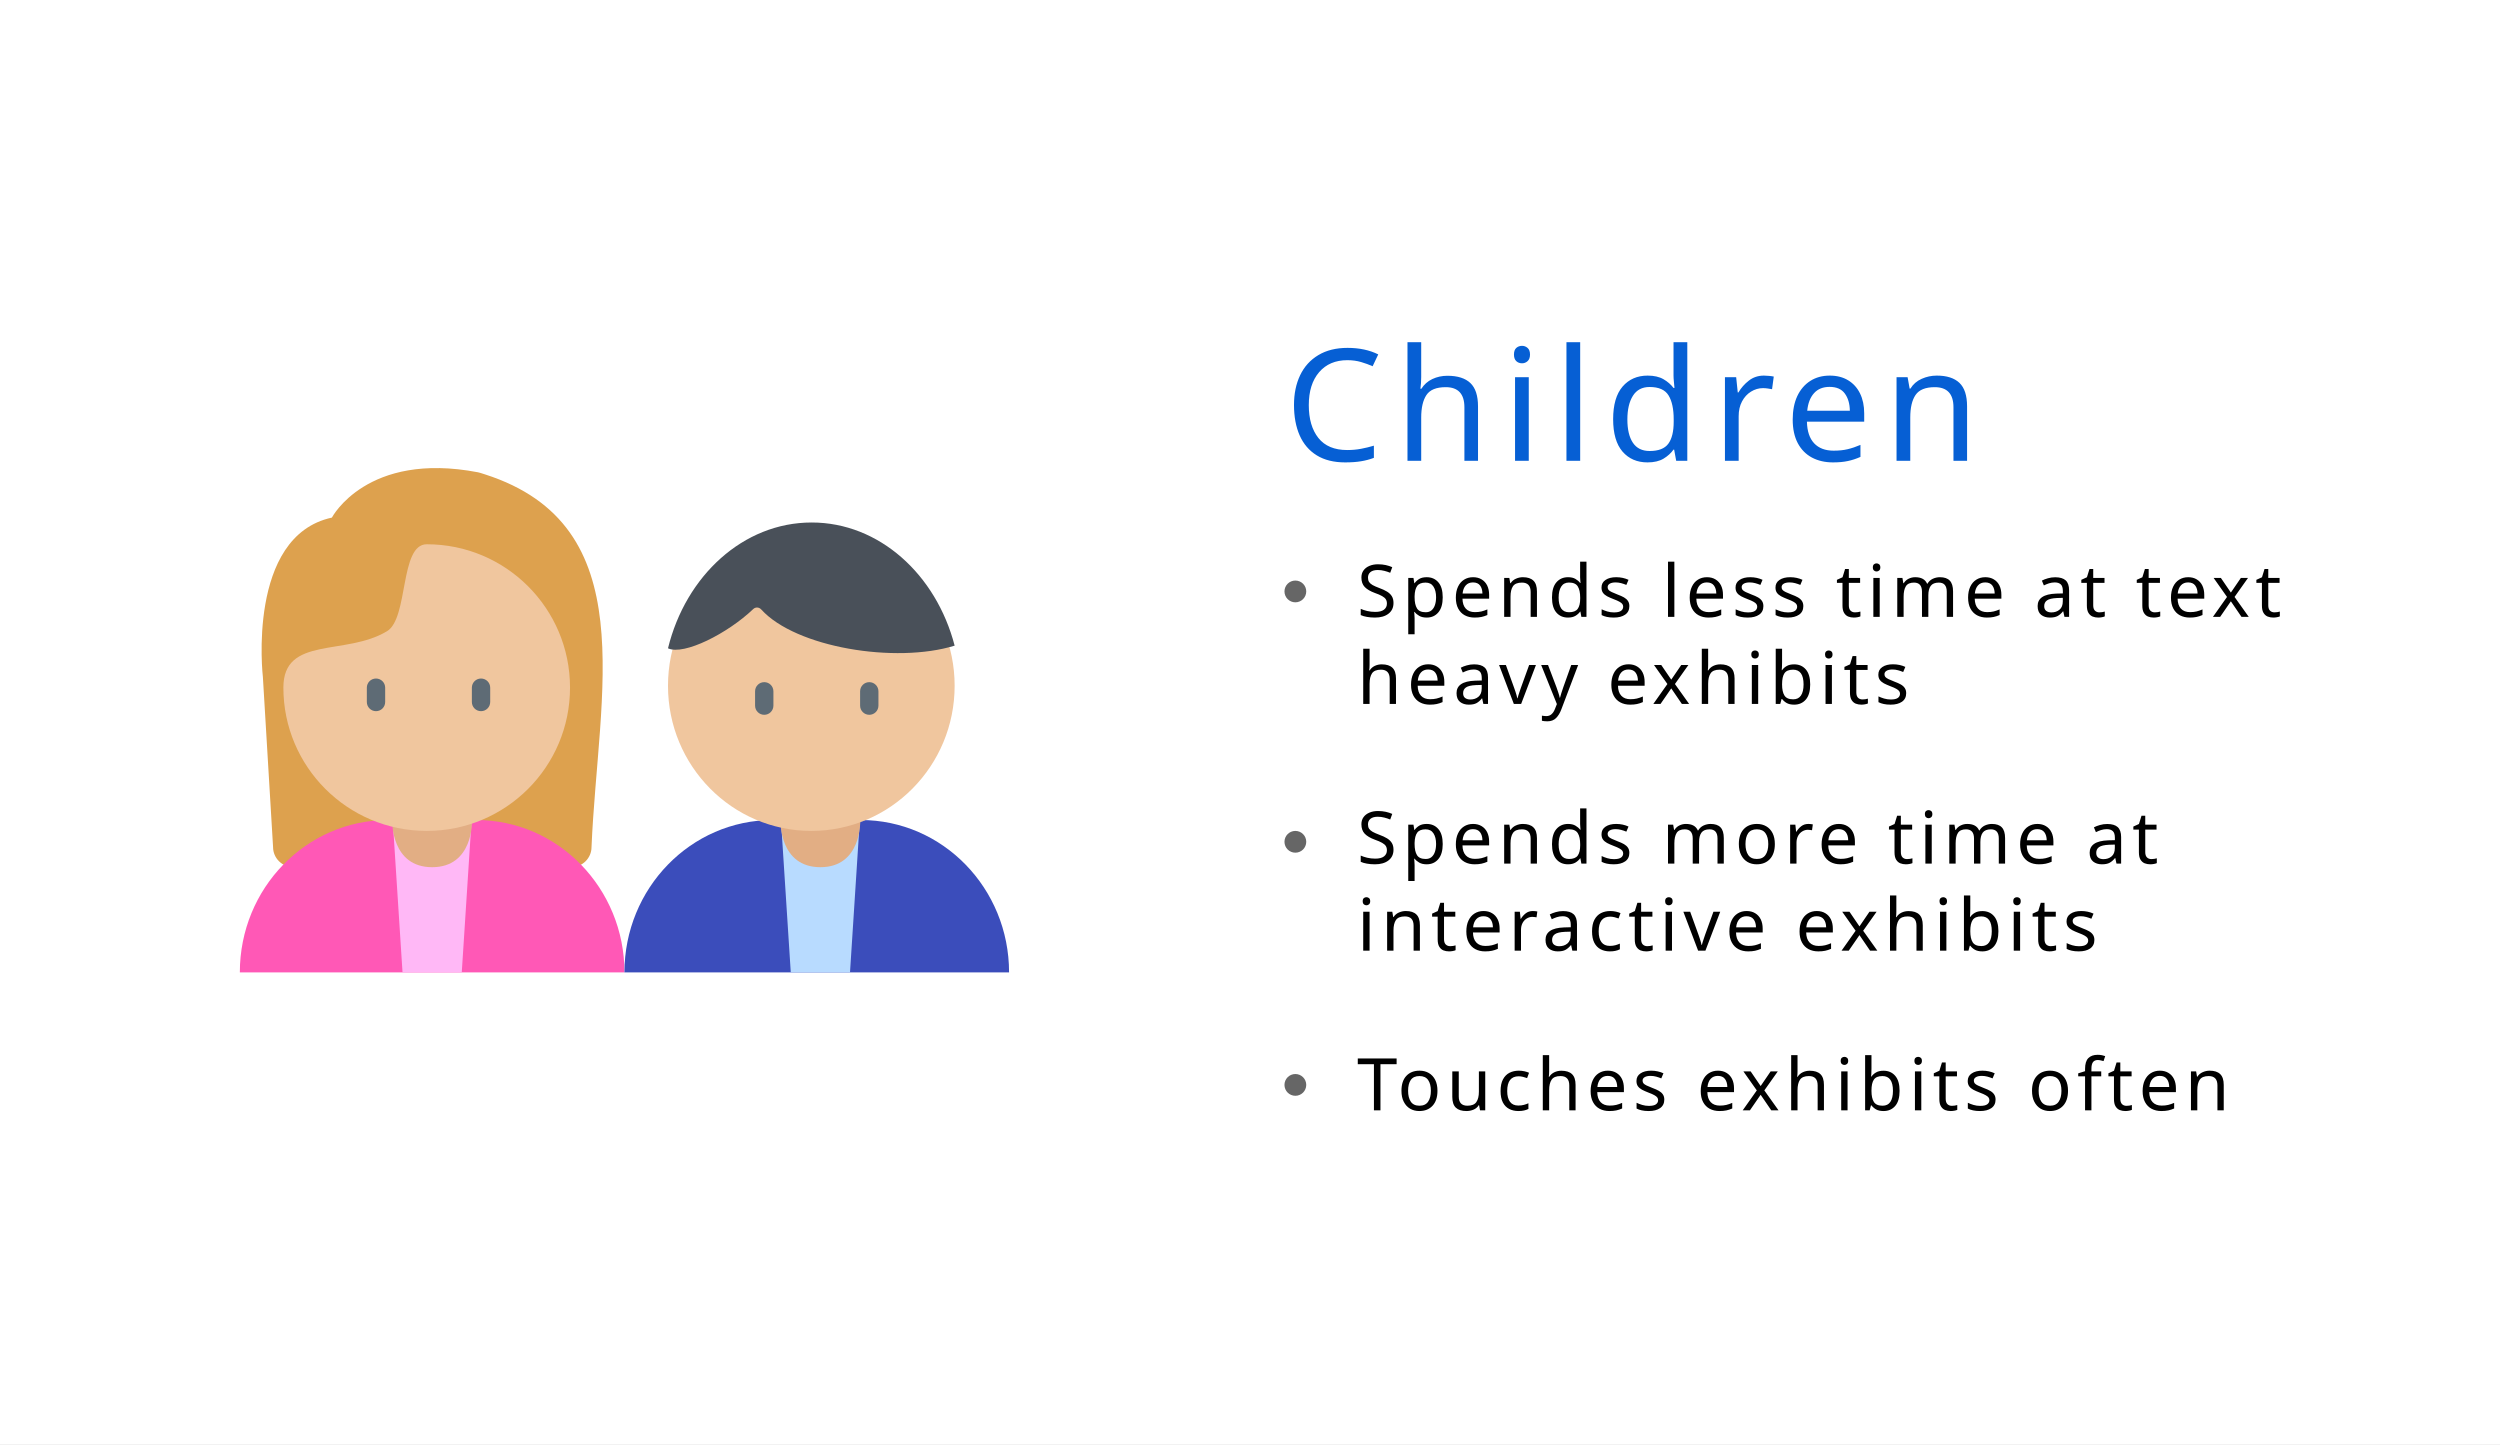
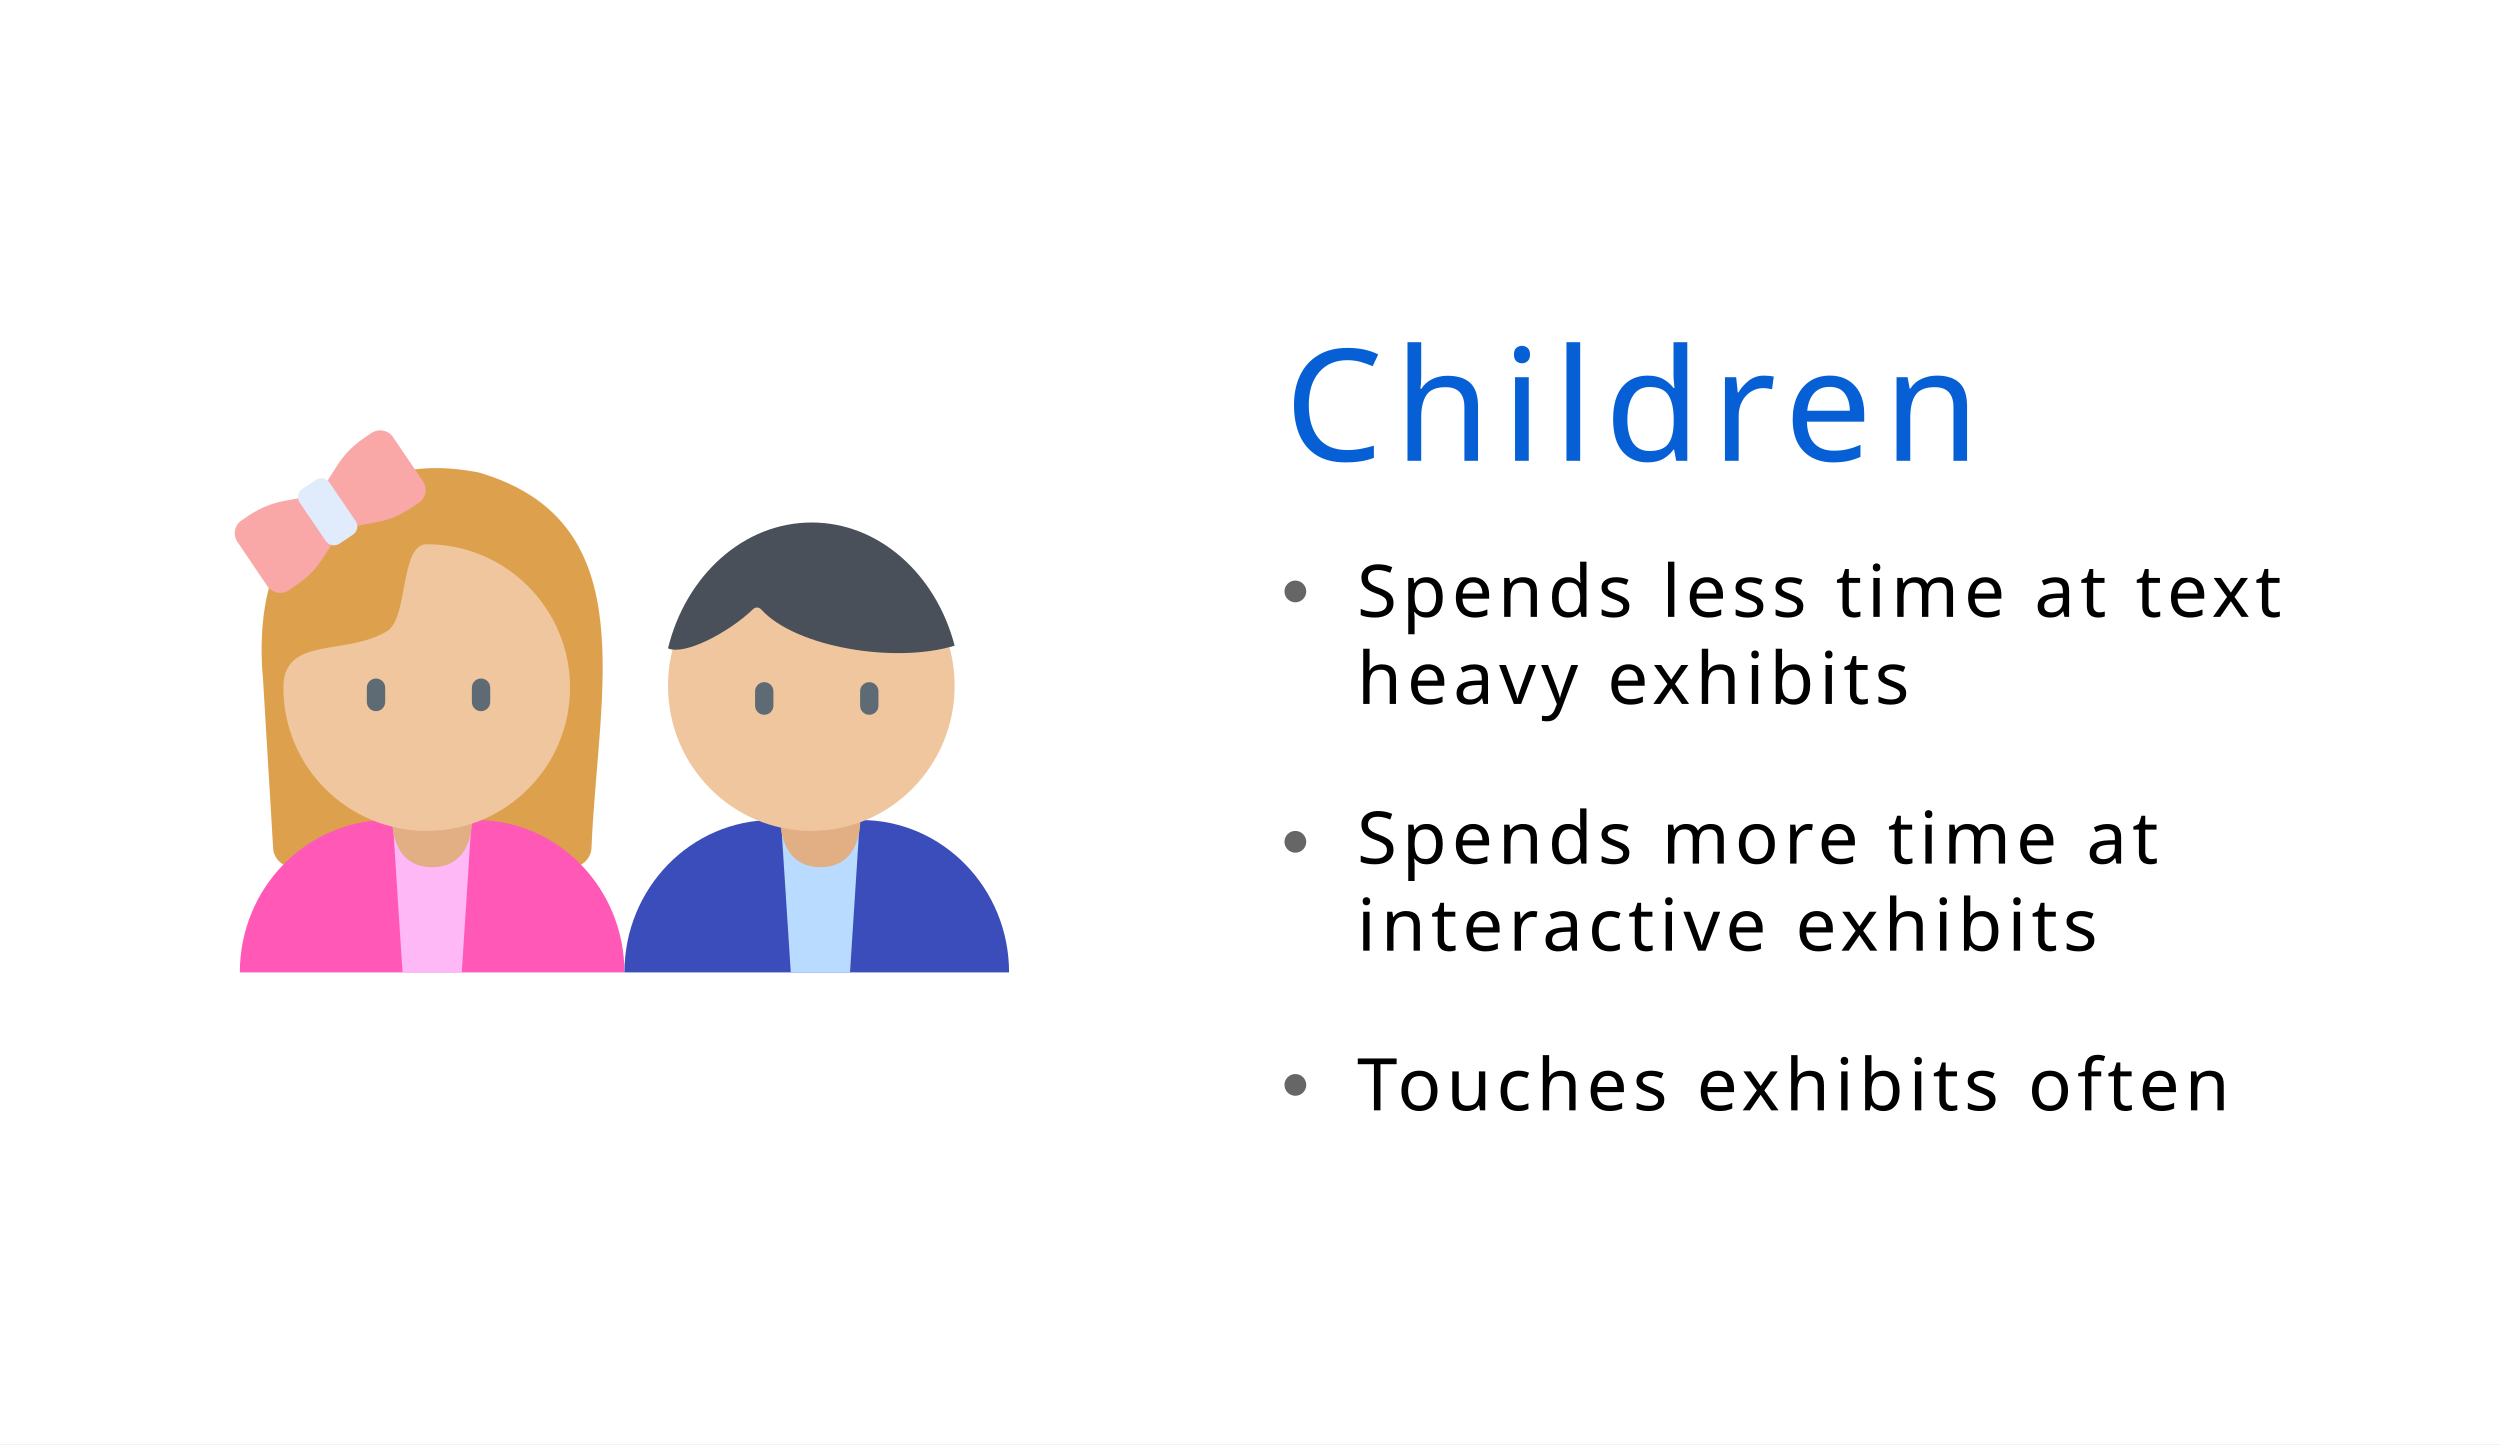
<svg xmlns="http://www.w3.org/2000/svg" width="689px" height="398px" viewBox="0 0 689 398" version="1.1">
  <g id="userData1" stroke="none" stroke-width="1" fill="none" fill-rule="evenodd">
    <rect fill="#FFFFFF" x="0" y="0" width="689" height="398" />
    <g id="Group-22" transform="translate(66, 129)">
      <path d="M35.272,110 L14.873,110 C11.785,110 9.258,107.51 9.258,104.467 L6.451,57.585 C6.451,57.585 1.908,18.751 25.47,13.648 C25.47,13.648 35.05,-4.723 65.731,1.163 C66.1,1.234 66.53,1.374 67.654,1.737 C111.488,15.81 98.842,61.619 97.023,104.467 C97.023,107.51 94.497,110 91.409,110 L69.707,110" id="Path" fill="#DDA14E" fill-rule="nonzero" />
      <path d="M0.099,139 C0.099,115.804 18.399,97 40.972,97 L65.226,97 C87.799,97 106.099,115.804 106.099,139 L0.099,139 Z" id="Path" fill="#FF58B6" fill-rule="nonzero" />
      <polygon id="Path" fill="#FFB8F6" fill-rule="nonzero" points="64.099 95 42.099 95 44.936 139 61.262 139" />
      <path d="M53.099,110 C64.382,110 64.111,97.495 64.096,97.023 C63.709,97.009 63.321,97 62.93,97 L43.353,97 C42.934,97 42.517,97.01 42.102,97.026 C42.086,97.563 41.847,110 53.099,110 Z" id="Path" fill="#E2AE84" fill-rule="nonzero" />
      <path d="M51.599,100 C73.414,100 91.099,82.315 91.099,60.5 C91.099,38.685 73.414,21 51.599,21 C44.124,21 46.633,41.345 40.673,44.952 C29.24,51.873 12.099,46.16 12.099,60.5 C12.099,82.315 29.784,100 51.599,100 Z" id="Oval" fill="#F0C69E" />
      <g id="Group-19" transform="translate(35.09901, 58)" fill="#5E6B75">
        <rect id="Rectangle" x="8.35751888e-13" y="0" width="5.054" height="9" rx="2.527" />
        <rect id="Rectangle" x="28.946" y="0" width="5.054" height="9" rx="2.527" />
      </g>
    </g>
    <g id="Group-23" transform="translate(172.2475, 144)">
      <path d="M-0.149,124 C-0.149,100.804 18.151,82 40.724,82 L64.978,82 C87.552,82 105.851,100.804 105.851,124 L-0.149,124 Z" id="Path" fill="#3B4DBB" fill-rule="nonzero" />
      <polygon id="Path" fill="#B8DBFF" fill-rule="nonzero" points="64.851 80 42.851 80 45.689 124 62.014 124" />
      <path d="M53.851,95 C65.135,95 64.863,82.495 64.849,82.023 C64.461,82.009 64.073,82 63.683,82 L44.105,82 C43.686,82 43.27,82.01 42.854,82.026 C42.839,82.563 42.599,95 53.851,95 Z" id="Path" fill="#E2AE84" fill-rule="nonzero" />
      <ellipse id="Oval" fill="#F0C69E" cx="51.351" cy="45" rx="39.5" ry="40" />
      <g id="Group-19" transform="translate(35.85148, 44)" fill="#5E6B75">
        <rect id="Rectangle" x="8.35751888e-13" y="0" width="5.054" height="9" rx="2.527" />
        <rect id="Rectangle" x="28.946" y="0" width="5.054" height="9" rx="2.527" />
      </g>
      <path d="M90.851,33.942 C85.749,14.304 70.038,0 51.445,0 C32.622,0 16.75,14.659 11.851,34.672 C16.256,36.722 28.363,30.526 35.327,23.868 C35.981,23.243 36.944,23.302 37.557,23.978 C47.048,34.446 74.552,38.974 90.851,33.942 Z" id="Path" fill="#495059" fill-rule="nonzero" />
    </g>
    <text id="Children" font-family="AvenirNextforINTUIT-Demi, AvenirNext forINTUIT" font-size="43" font-weight="400" letter-spacing="3.071" fill="#065FD4">
      <tspan x="354" y="127">Children</tspan>
    </text>
    <text id="Spends-less-time-at" font-family="AvenirNextforINTUIT-Regular, AvenirNext forINTUIT" font-size="20" font-weight="normal" letter-spacing="1.429" fill="#000000">
      <tspan x="374" y="170">Spends less time at text</tspan>
      <tspan x="374" y="194">heavy exhibits</tspan>
    </text>
    <text id="Spends-more-time-at" font-family="AvenirNextforINTUIT-Regular, AvenirNext forINTUIT" font-size="20" font-weight="normal" letter-spacing="1.429" fill="#000000">
      <tspan x="374" y="238">Spends more time at </tspan>
      <tspan x="374" y="262">interactive exhibits</tspan>
    </text>
    <text id="Touches-exhibits-oft" font-family="AvenirNextforINTUIT-Regular, AvenirNext forINTUIT" font-size="20" font-weight="normal" letter-spacing="1.429" fill="#000000">
      <tspan x="374" y="306">Touches exhibits often</tspan>
    </text>
    <circle id="Oval" fill="#666666" cx="357" cy="163" r="3" />
    <circle id="Oval" fill="#666666" cx="357" cy="232" r="3" />
    <circle id="Oval" fill="#666666" cx="357" cy="299" r="3" />
+     <g id="Group" transform="translate(91, 141) rotate(-49) translate(-91, -141) translate(64, 124)" fill-rule="nonzero">
+       <path d="M9.135,0.147 C12.152,0.959 16.299,1.827 20.927,5.518 L28.458,11.526 L37.968,10.11 C43.769,9.247 47.753,10.552 50.851,11.387 C53.117,11.998 54.461,14.341 53.854,16.62 L50.067,30.833 C49.46,33.112 47.131,34.464 44.865,33.853 C36.068,31.483 36.003,30.818 25.542,22.474 C12.181,24.463 11.864,24.961 3.149,22.612 C0.883,22.001 -0.461,19.659 0.146,17.38 L3.933,3.167 C4.54,0.888 6.869,-0.464 9.135,0.147 L9.135,0.147 Z" id="Path" fill="#F9A7A7" />
+       <path d="M22,24.725 L26.344,25.906 C27.784,26.297 29.263,25.43 29.649,23.97 L32.907,11.628 C33.293,10.168 32.439,8.667 31,8.275 L26.656,7.094 C25.216,6.703 23.737,7.57 23.351,9.03 L20.093,21.372 C19.707,22.832 20.561,24.333 22,24.725 Z" id="Path" fill="#E0EBFC" />
+     </g>
  </g>
</svg>
